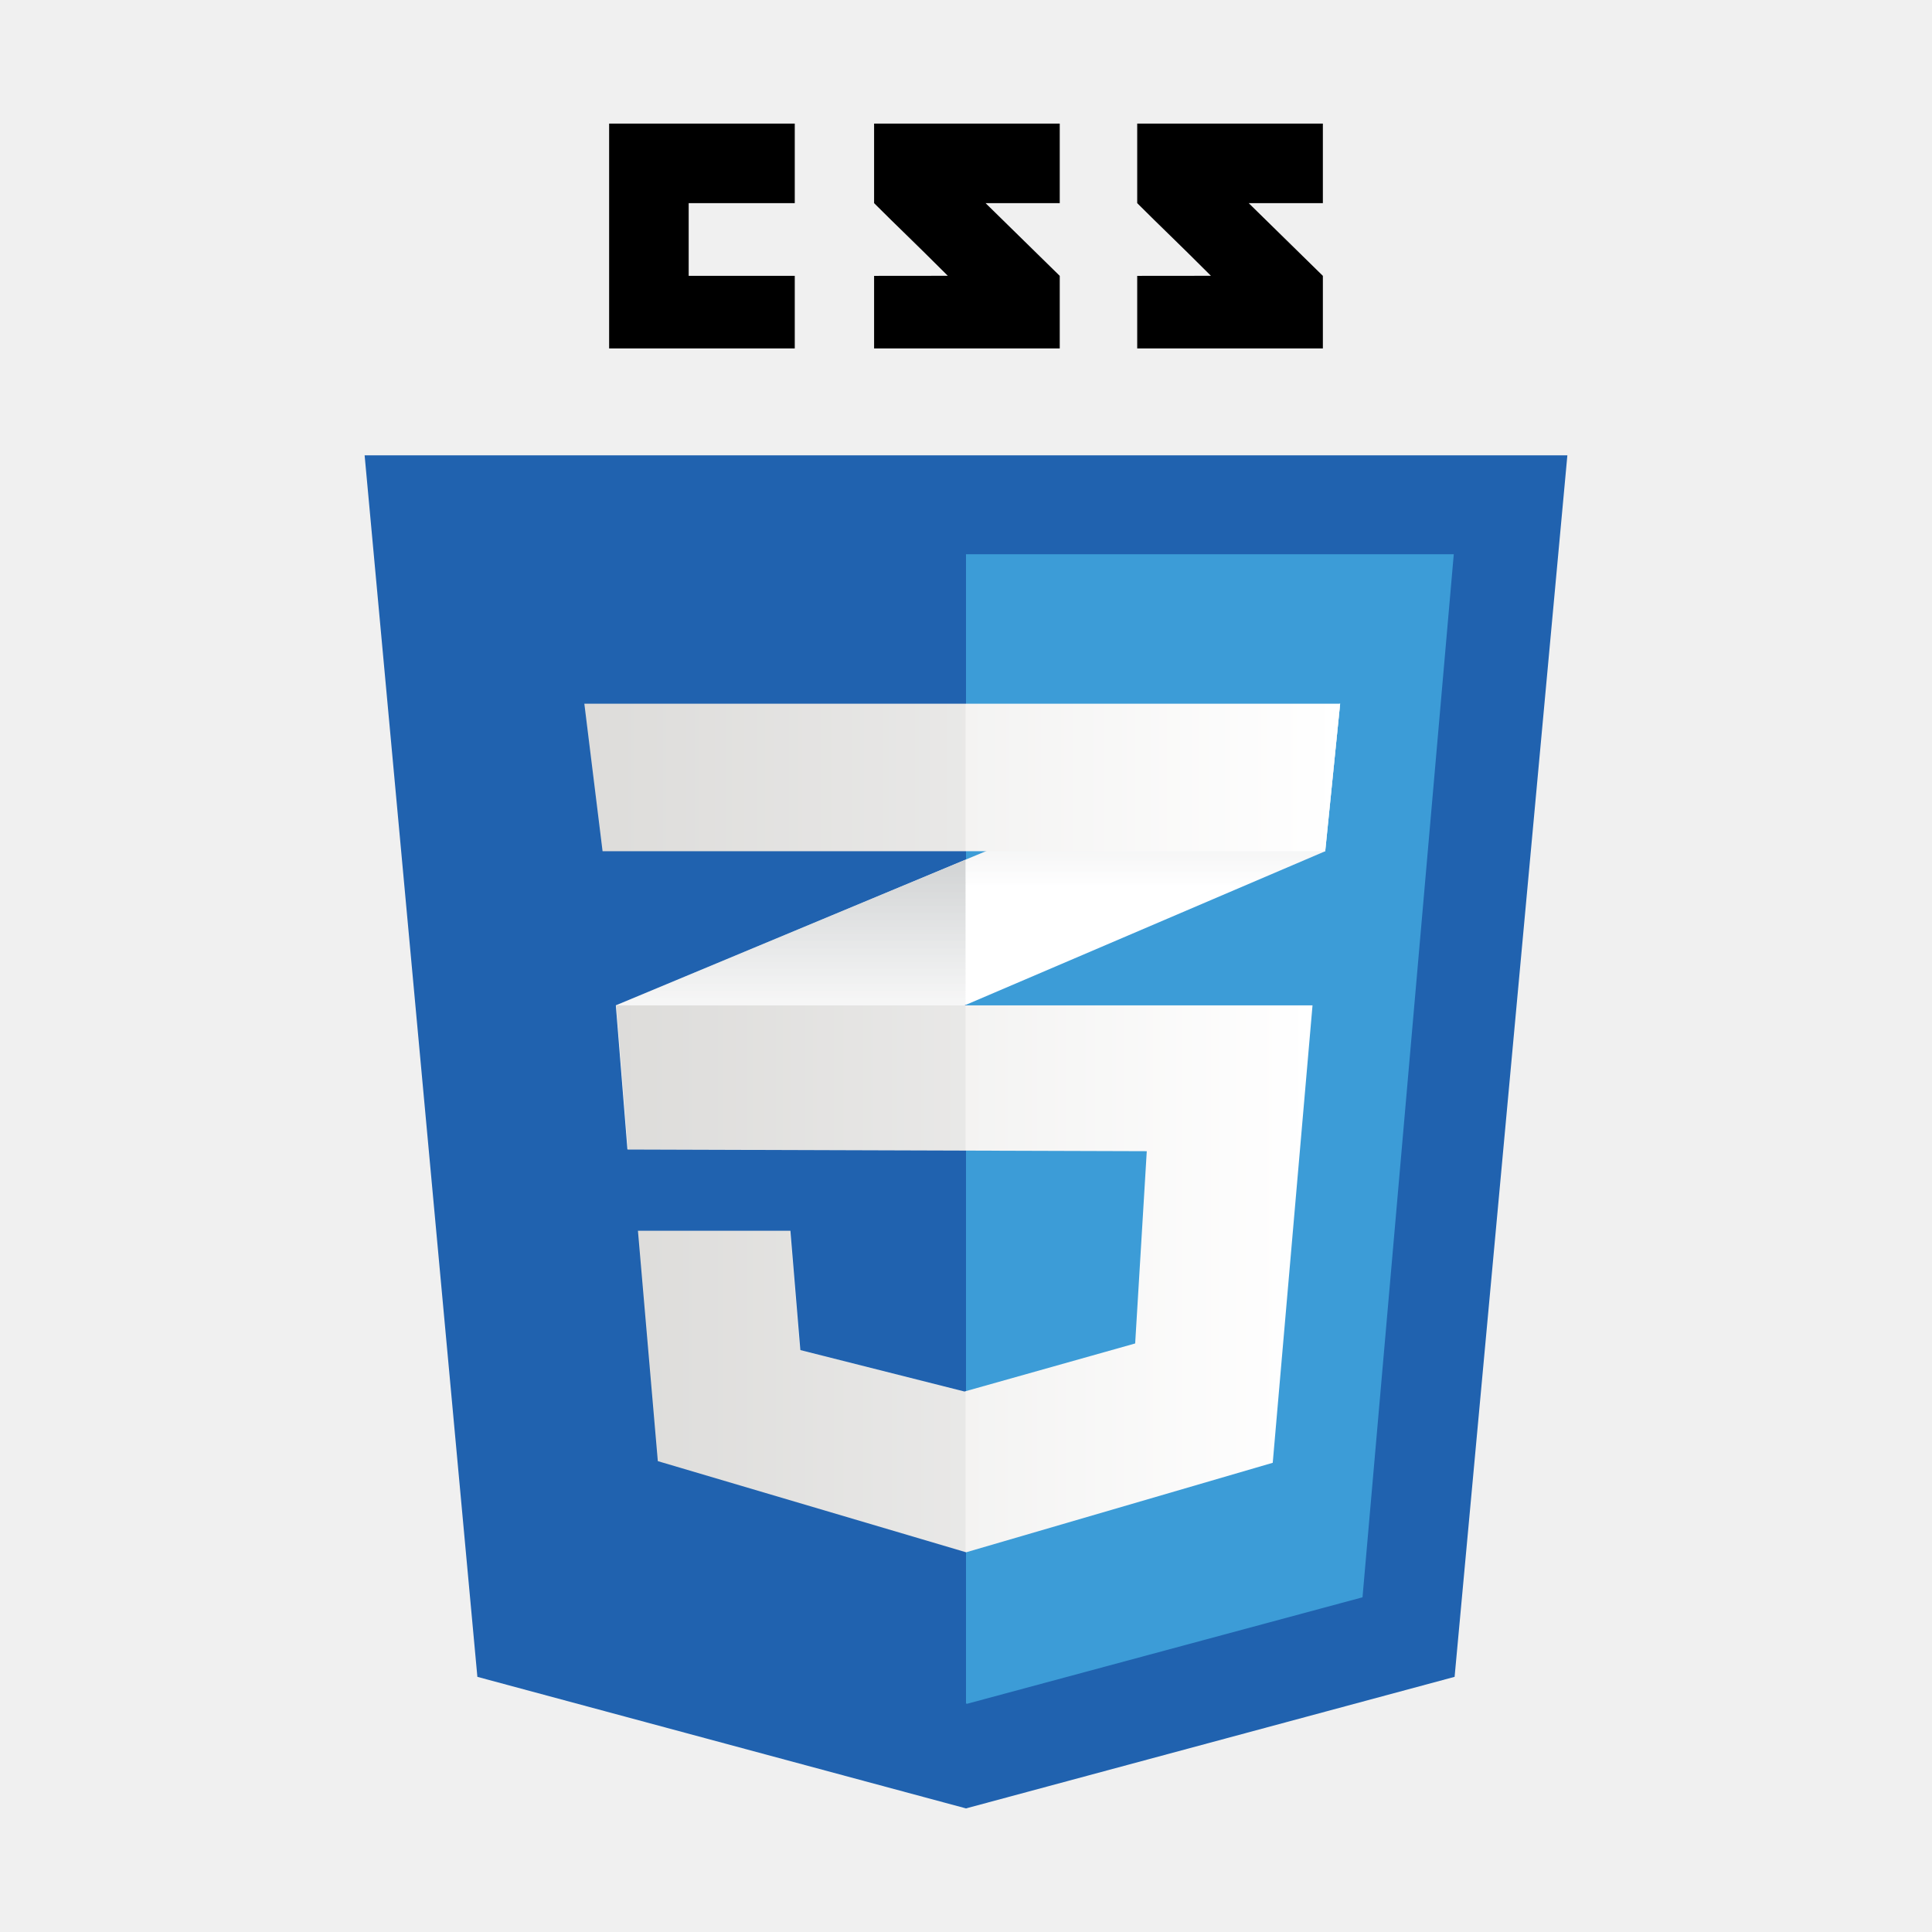
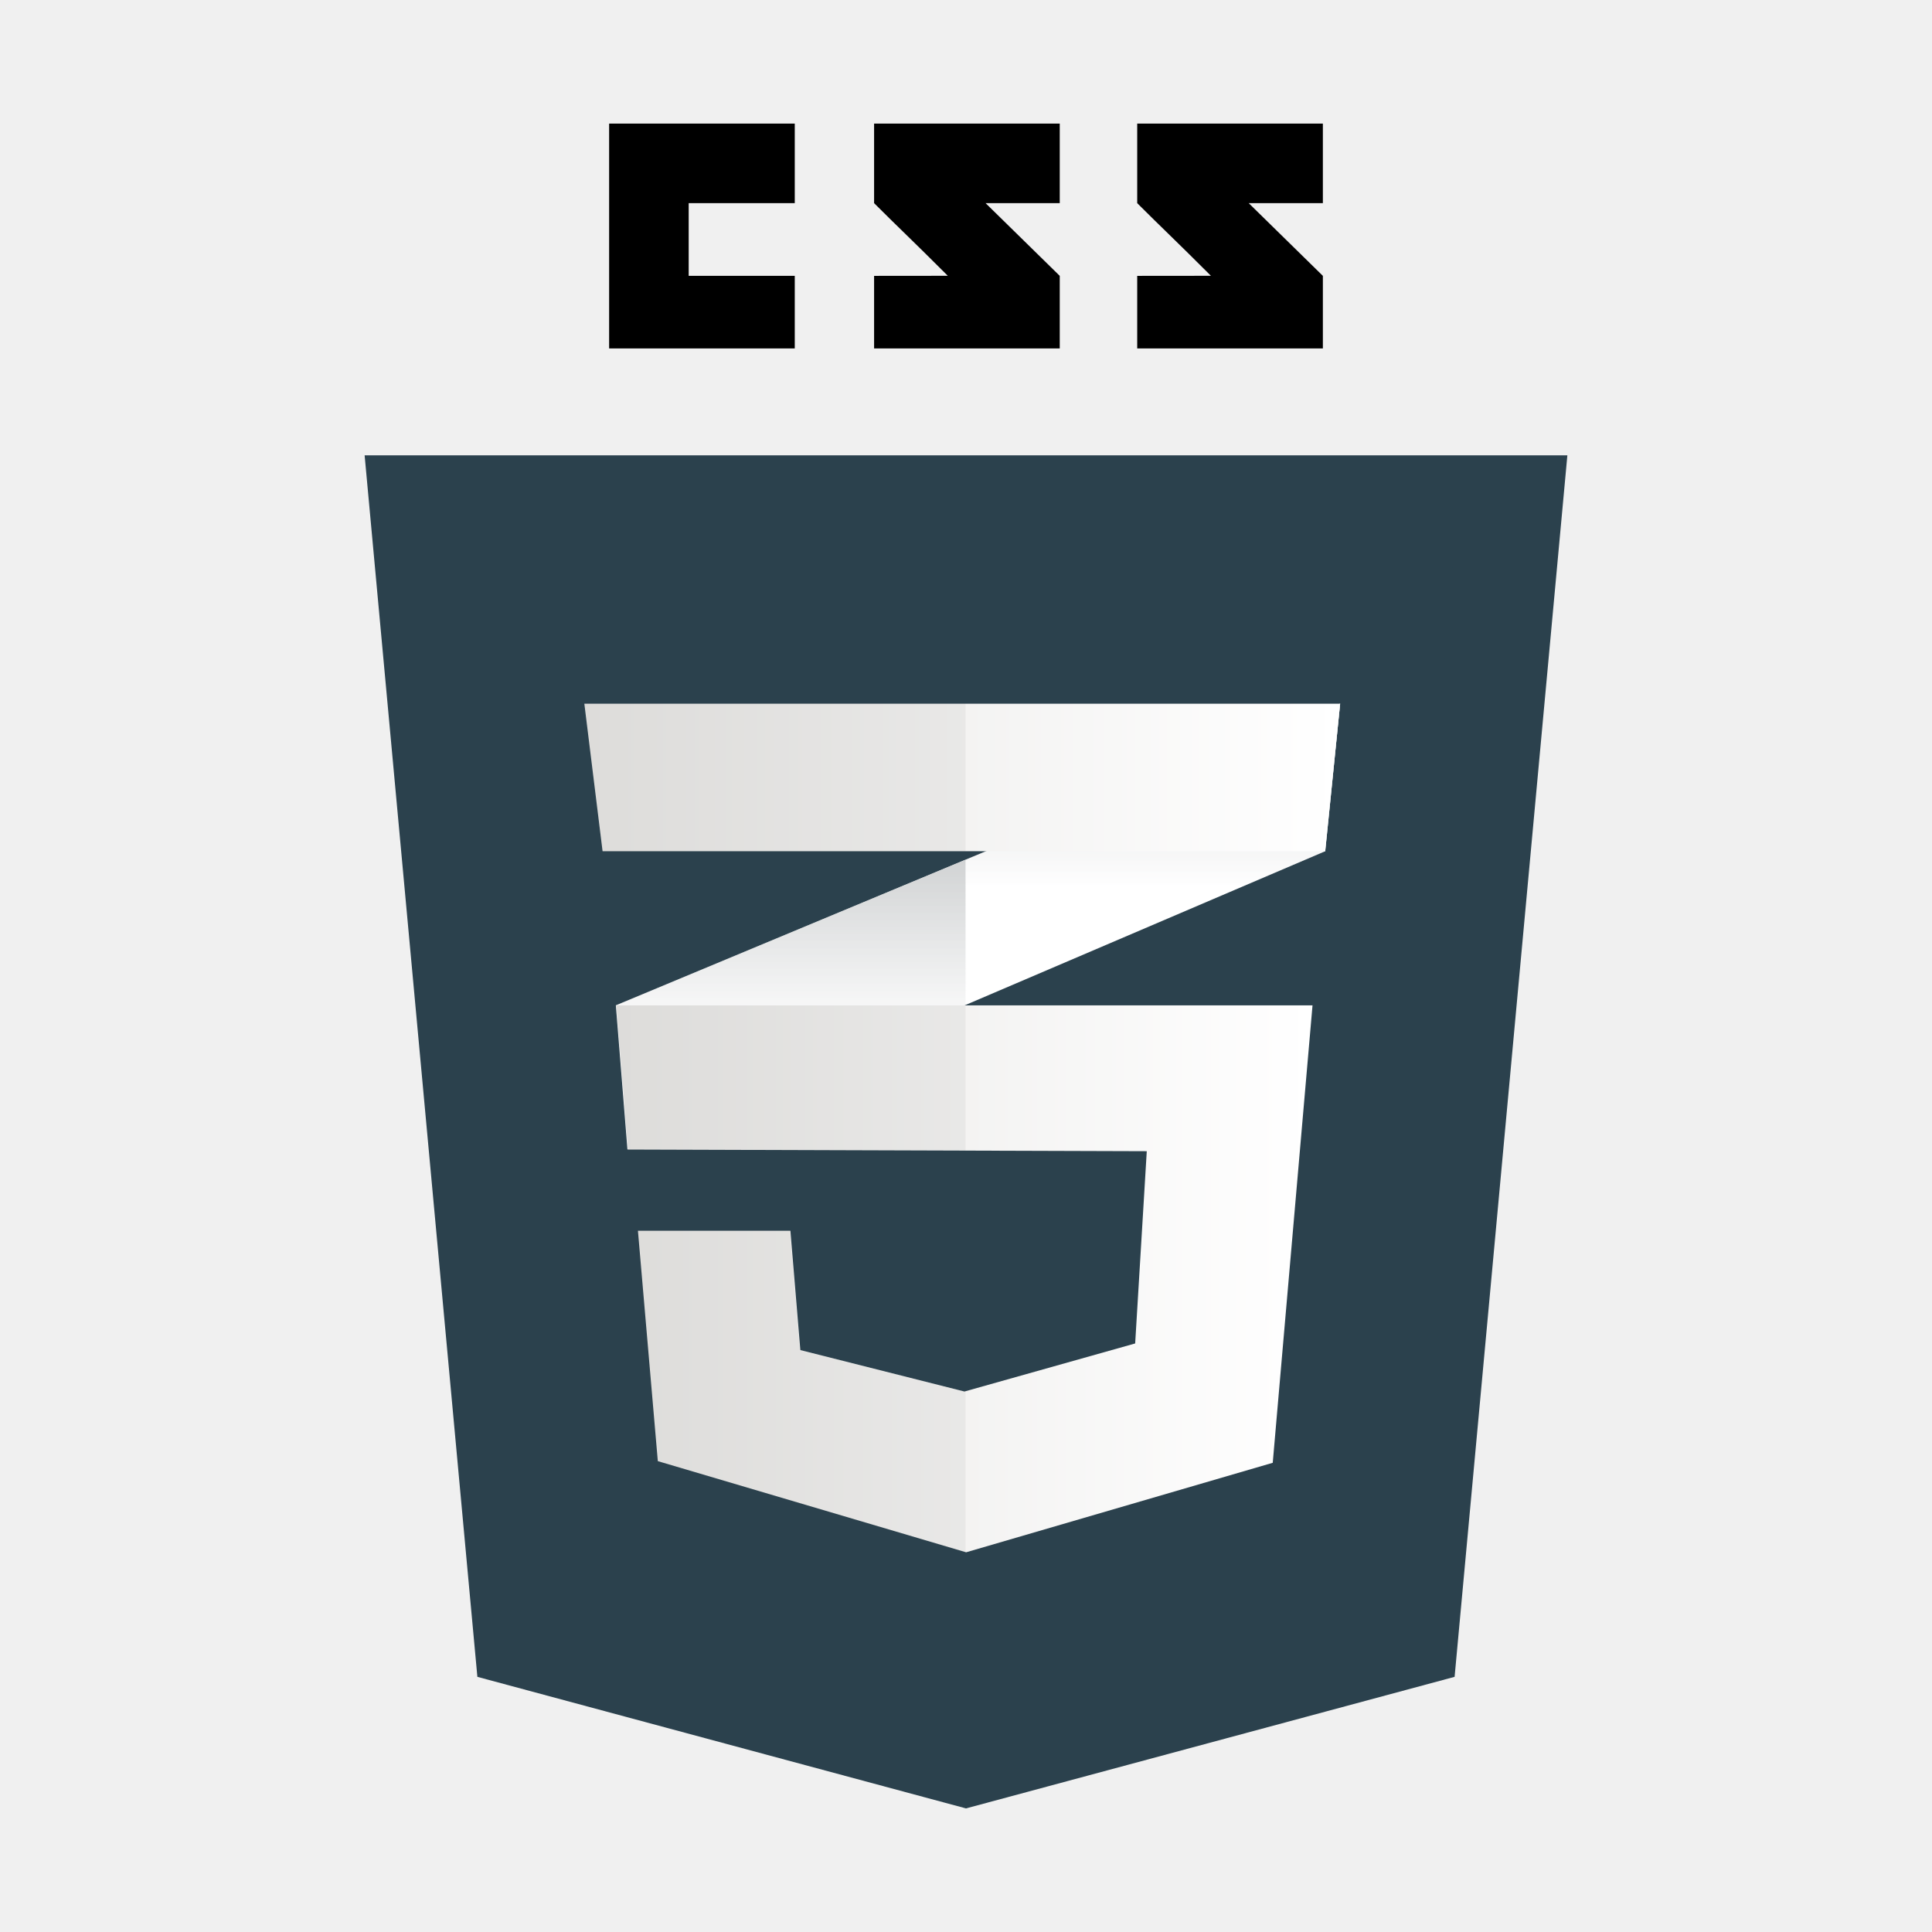
<svg xmlns="http://www.w3.org/2000/svg" width="2500" height="2500" viewBox="0 0 538.584 538.583">
  <path d="M0 0h538.584v538.583H0V0z" fill="none" />
-   <path d="M405.5 467.454L269.29 504.13l-136.212-36.676-31.432-340.525h335.29L405.5 467.454z" fill="#2062af" />
-   <path d="M269.289 154.511v320.367l.308.084 110.229-29.682 25.443-290.769h-135.98z" fill="#3c9cd7" />
+   <path d="M405.5 467.454L269.29 504.13l-136.212-36.676-31.432-340.525h335.29L405.5 467.454z" fill="#2B414D" />
+   <path d="M269.289 154.511v320.367l.308.084 110.229-29.682 25.443-290.769h-135.98z" fill="#2B414D" />
  <path d="M191.985 76.899V56.631h29.571V34.453h-51.749v62.684h51.749V76.899h-29.571zm82.766-20.268h20.674V34.453h-51.754v22.178c6.924 6.924 10.535 10.238 20.549 20.252-5.854 0-20.549.021-20.549.02v20.234h51.754V76.899l-20.674-20.268zm73.352 0h20.673V34.453H317.02v22.178c6.924 6.924 10.537 10.238 20.551 20.252-5.852 0-20.551.021-20.551.02v20.234h51.757V76.899l-20.674-20.268z" />
  <path d="M269.168 239.656l-97.49 40.602 3.233 40.199 94.257-40.301 100.265-42.868 4.157-41.122-104.422 43.49z" fill="#fff" />
  <linearGradient id="a" gradientUnits="userSpaceOnUse" x1="-825.508" y1="1338.301" x2="-825.508" y2="1419.102" gradientTransform="matrix(1 0 0 -1 1045.93 1658.759)">
    <stop offset=".387" stop-color="#d1d3d4" stop-opacity="0" />
    <stop offset="1" stop-color="#d1d3d4" />
  </linearGradient>
  <path d="M171.677 280.258l3.233 40.199 94.257-40.301v-40.5l-97.49 40.602z" fill="url(#a)" />
  <linearGradient id="b" gradientUnits="userSpaceOnUse" x1="-724.552" y1="1378.602" x2="-724.552" y2="1462.591" gradientTransform="matrix(1 0 0 -1 1045.93 1658.759)">
    <stop offset=".387" stop-color="#d1d3d4" stop-opacity="0" />
    <stop offset="1" stop-color="#d1d3d4" />
  </linearGradient>
  <path d="M373.59 196.167l-104.422 43.489v40.5l100.265-42.868 4.157-41.121z" fill="url(#b)" />
  <linearGradient id="c" gradientUnits="userSpaceOnUse" x1="-874.103" y1="1302.263" x2="-680.039" y2="1302.263" gradientTransform="matrix(1 0 0 -1 1045.93 1658.759)">
    <stop offset="0" stop-color="#e8e7e5" />
    <stop offset="1" stop-color="#fff" />
  </linearGradient>
  <path d="M171.827 280.258l3.234 40.199 144.625.461-3.235 53.598-47.59 13.398-45.748-11.551-2.772-33.268h-42.508l5.545 64.225 85.945 25.412 85.479-24.951 11.09-127.523H171.827z" fill="url(#c)" />
  <path d="M269.168 280.258h-97.49l3.233 40.199 94.257.301v-40.5zm0 107.528l-.462.129-45.742-11.551-2.772-33.268h-42.507l5.544 64.225 85.939 25.412v-44.947z" opacity=".05" />
  <linearGradient id="d" gradientUnits="userSpaceOnUse" x1="-883.032" y1="1442.031" x2="-672.341" y2="1442.031" gradientTransform="matrix(1 0 0 -1 1045.93 1658.759)">
    <stop offset="0" stop-color="#e8e7e5" />
    <stop offset="1" stop-color="#fff" />
  </linearGradient>
  <path d="M162.898 196.167H373.59l-4.157 41.122H167.98l-5.082-41.122z" fill="url(#d)" />
  <path d="M269.168 196.167h-106.27l5.082 41.122h101.188v-41.122z" opacity=".05" />
</svg>
